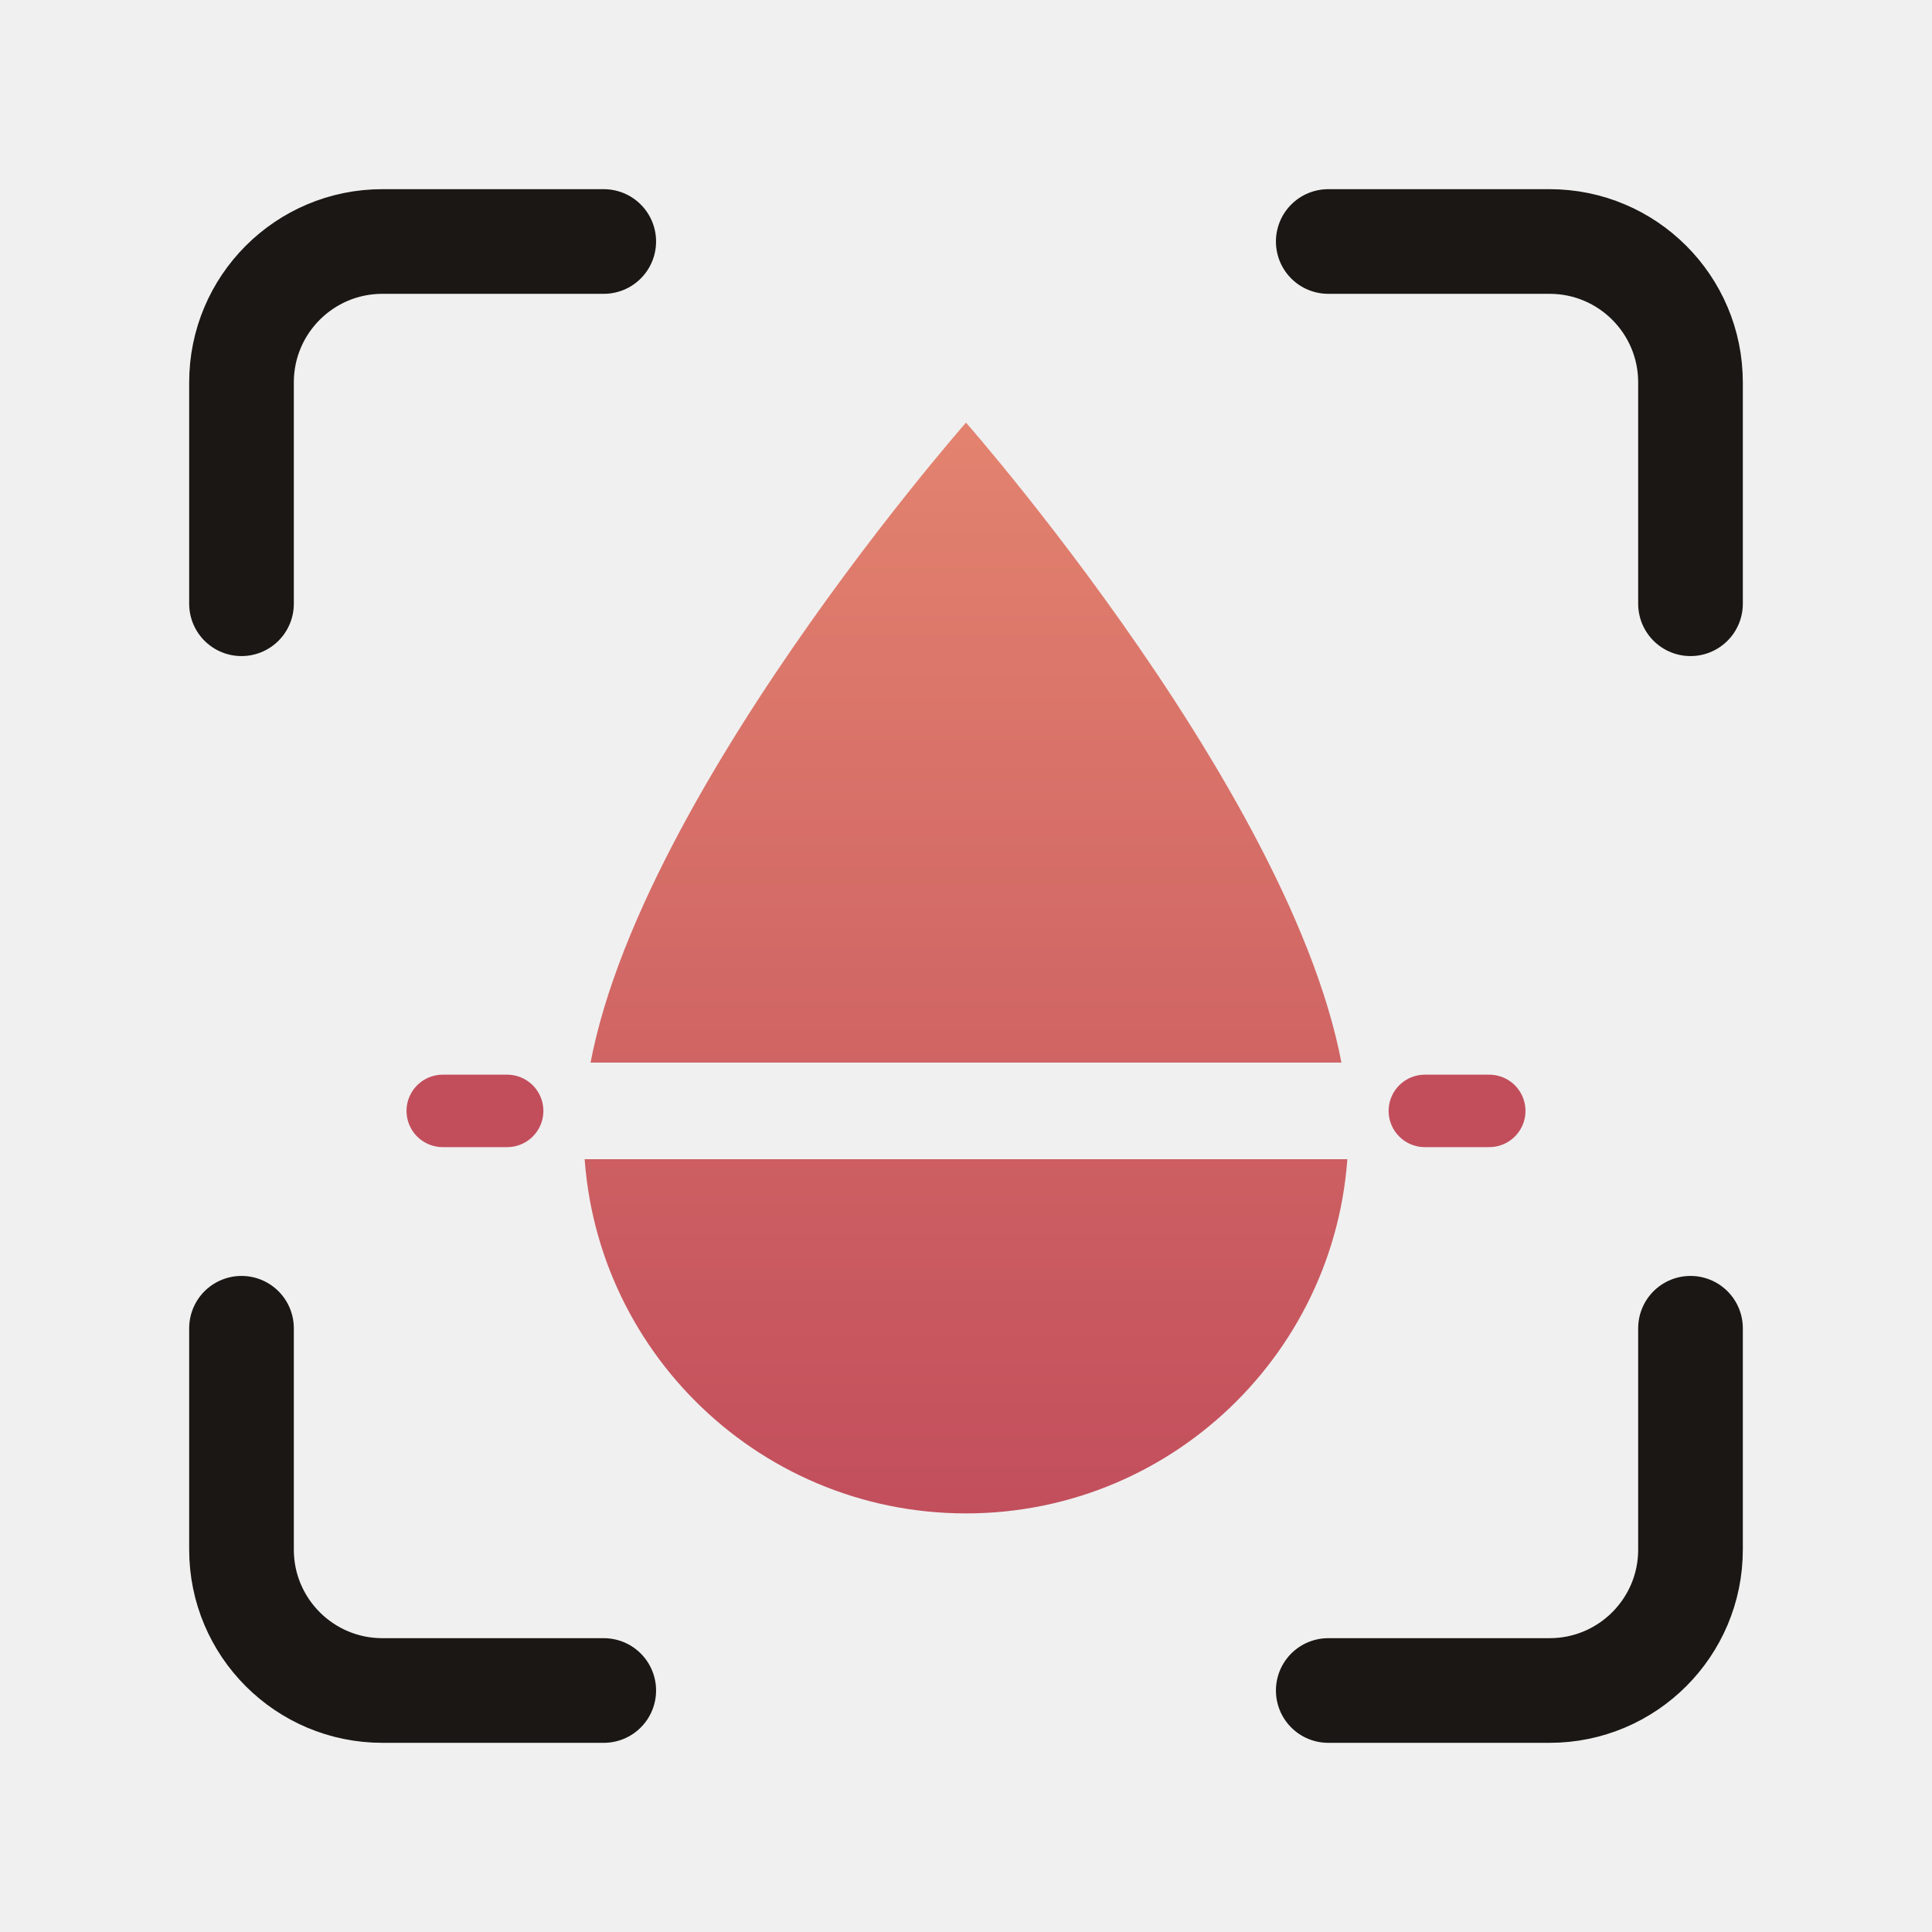
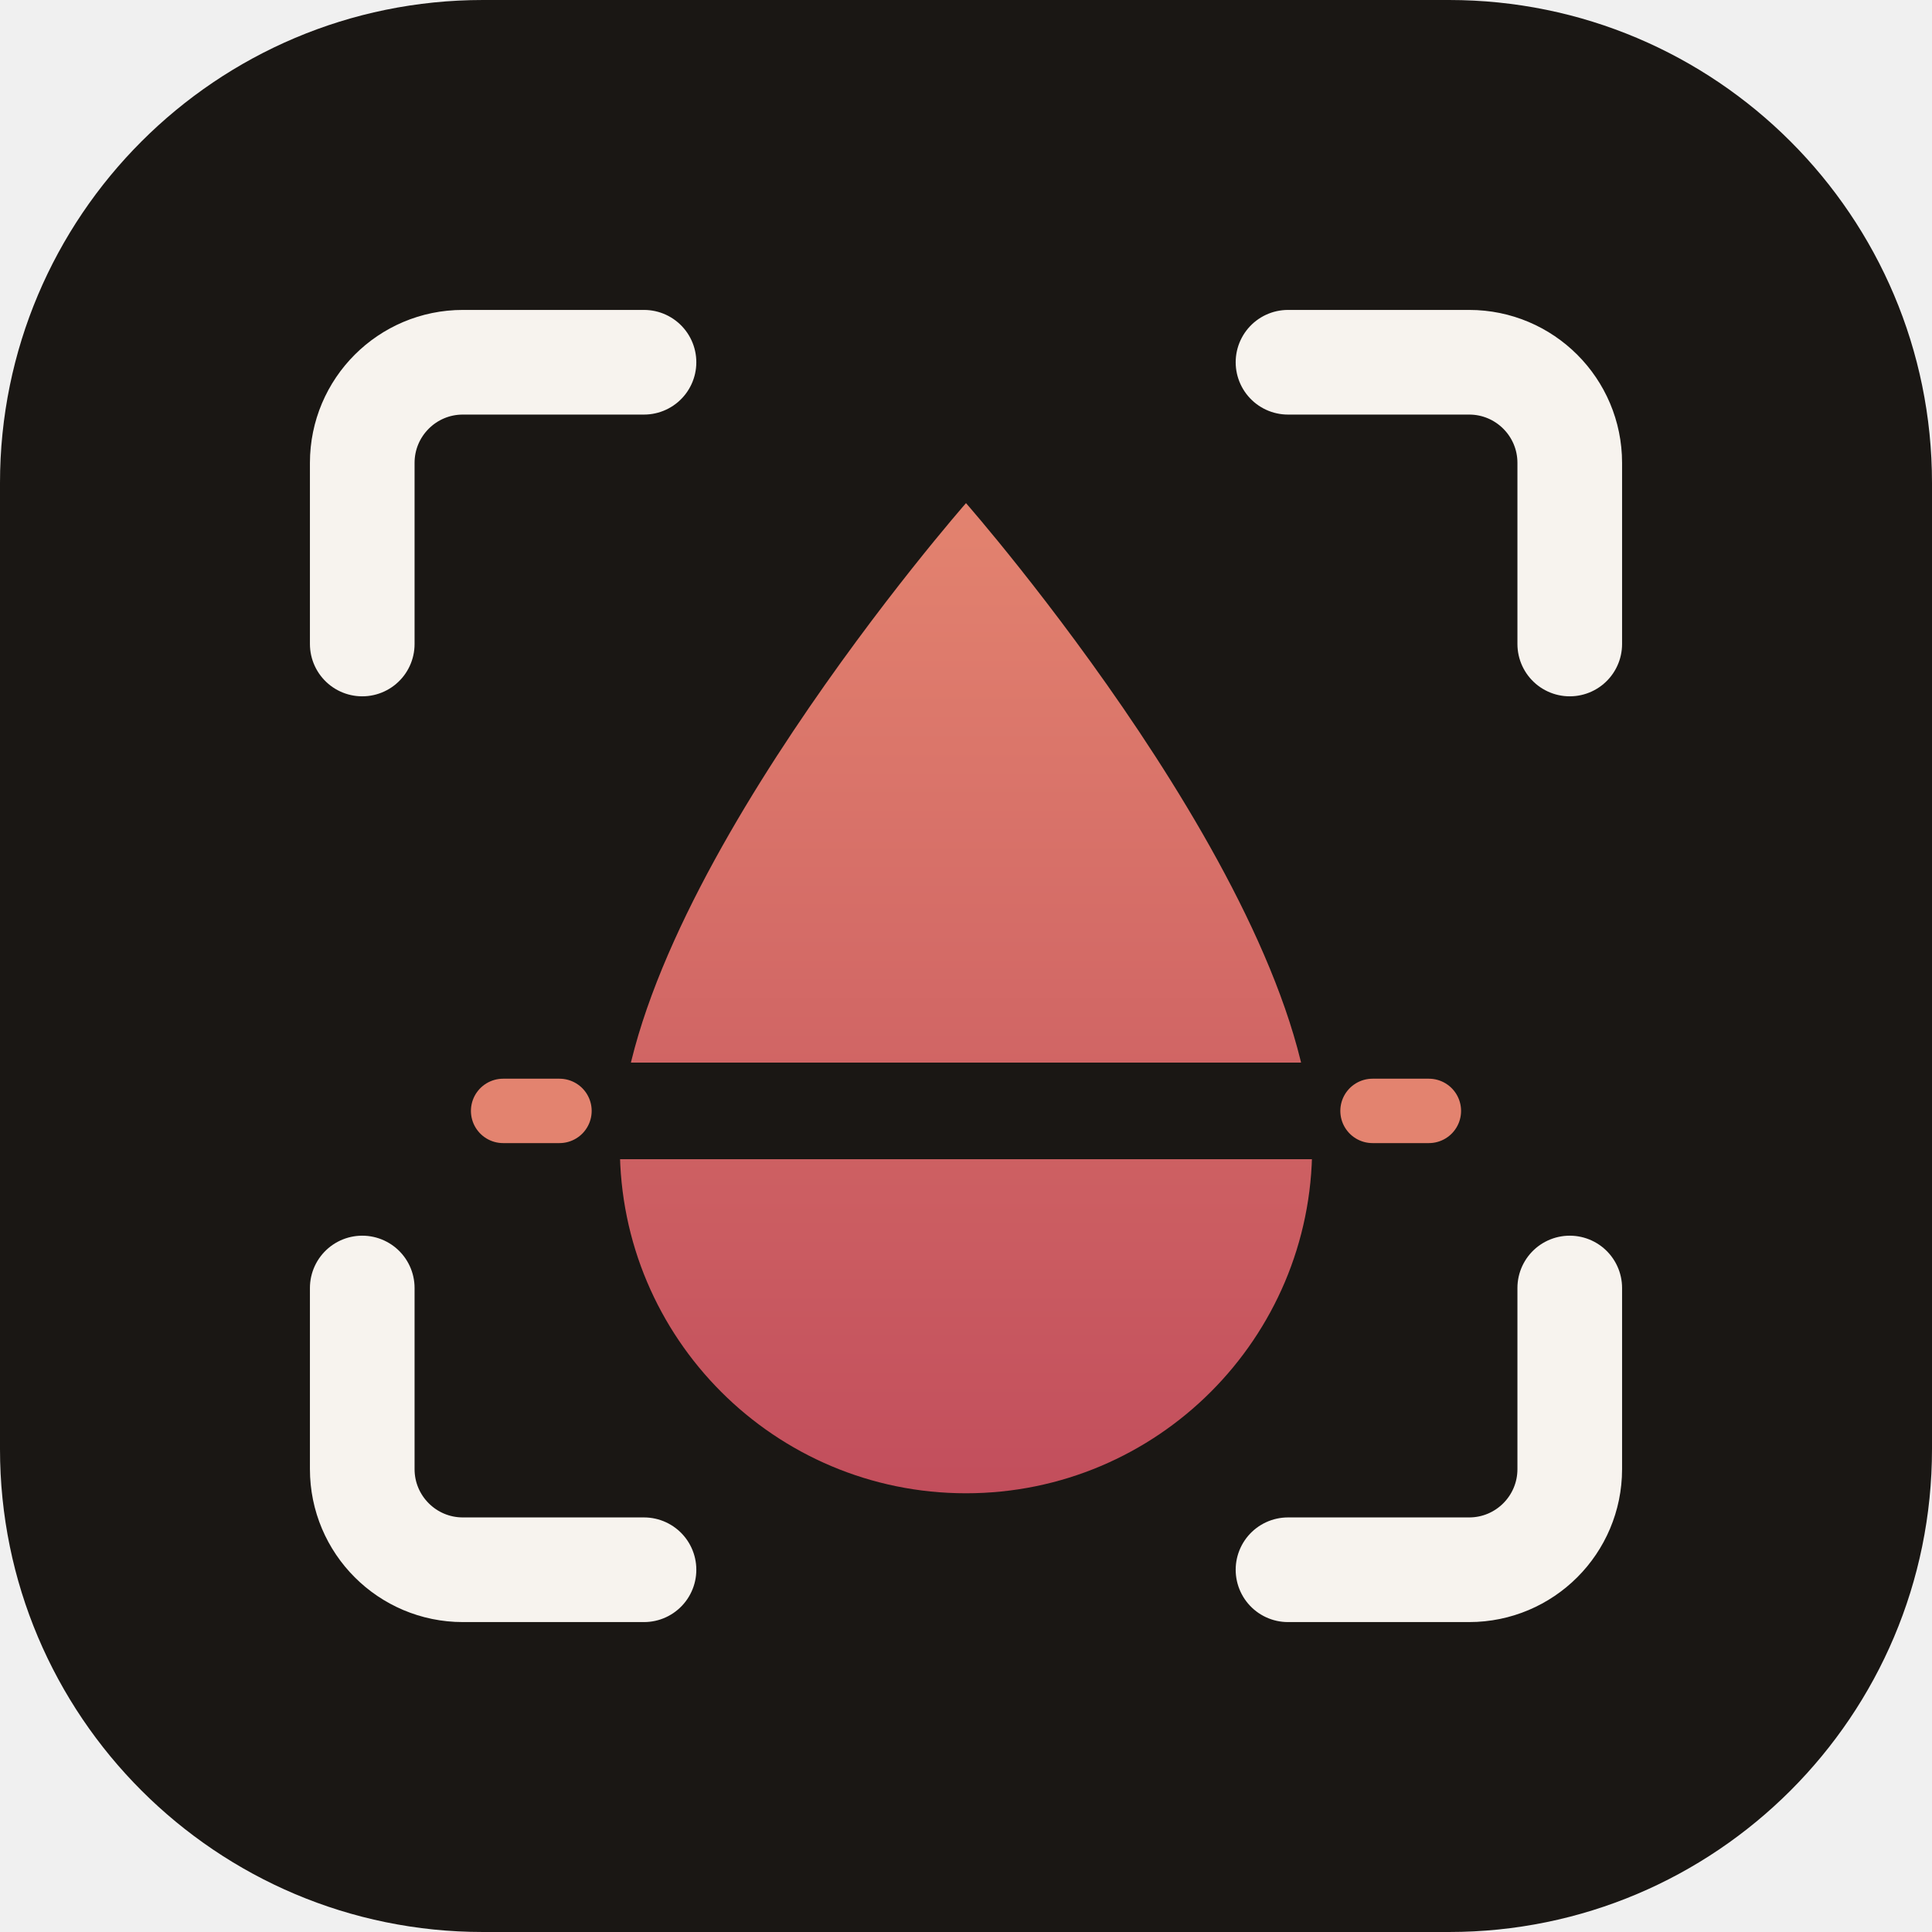
- <svg viewBox="0 0 48 48" width="96" height="96">
+ <svg xmlns="http://www.w3.org/2000/svg" viewBox="0 0 48 48" width="96" height="96">
  <defs>
    <linearGradient id="g" x1="0" x2="0" y1="0" y2="1">
      <stop offset="0%" stop-color="#e3836f" />
      <stop offset="100%" stop-color="#c24e5c" />
    </linearGradient>
    <mask id="m">
      <rect width="48" height="48" fill="#fff" />
      <rect y="26.4" width="48" height="2.4" fill="#000" />
    </mask>
  </defs>
-   <g fill="none" stroke="#1a1714" stroke-width="2.6" stroke-linecap="round" stroke-linejoin="round">
-     <path d="M6 15V9.5A3.5 3.5 0 0 1 9.5 6H15" />
-     <path d="M33 6h5.5A3.5 3.5 0 0 1 42 9.5V15" />
-     <path d="M42 33v5.5a3.5 3.5 0 0 1-3.5 3.5H33" />
-     <path d="M15 42H9.5A3.5 3.5 0 0 1 6 38.5V33" />
+   <rect width="48" height="48" rx="12" fill="#1a1714" />
+   <g fill="none" stroke="#f7f3ee" stroke-width="2.6" stroke-linecap="round" stroke-linejoin="round">
+     <path d="M9 16v-4.5A2.5 2.5 0 0 1 11.5 9H16" />
+     <path d="M32 9h4.5A2.5 2.5 0 0 1 39 11.5V16" />
+     <path d="M39 32v4.5a2.5 2.5 0 0 1-2.5 2.5H32" />
+     <path d="M16 39h-4.5A2.5 2.5 0 0 1 9 36.5V32" />
  </g>
-   <path mask="url(#m)" fill="url(#g)" d="M24 10.5c0 0-9.5 10.8-9.5 17.6a9.5 9.5 0 0 0 19 0C33.5 21.3 24 10.5 24 10.5Z" />
-   <path d="M11 27.6h1.6M35.4 27.6h1.6" stroke="#c24e5c" stroke-width="1.8" stroke-linecap="round" />
+   <path mask="url(#m)" fill="url(#g)" d="M24 12.5c0 0-8.6 9.8-8.6 16a8.6 8.6 0 0 0 17.2 0c0-6.2-8.6-16-8.6-16Z" />
+   <path d="M12.5 27.6h1.4M34.1 27.6h1.4" stroke="#e3836f" stroke-width="1.6" stroke-linecap="round" />
</svg>
